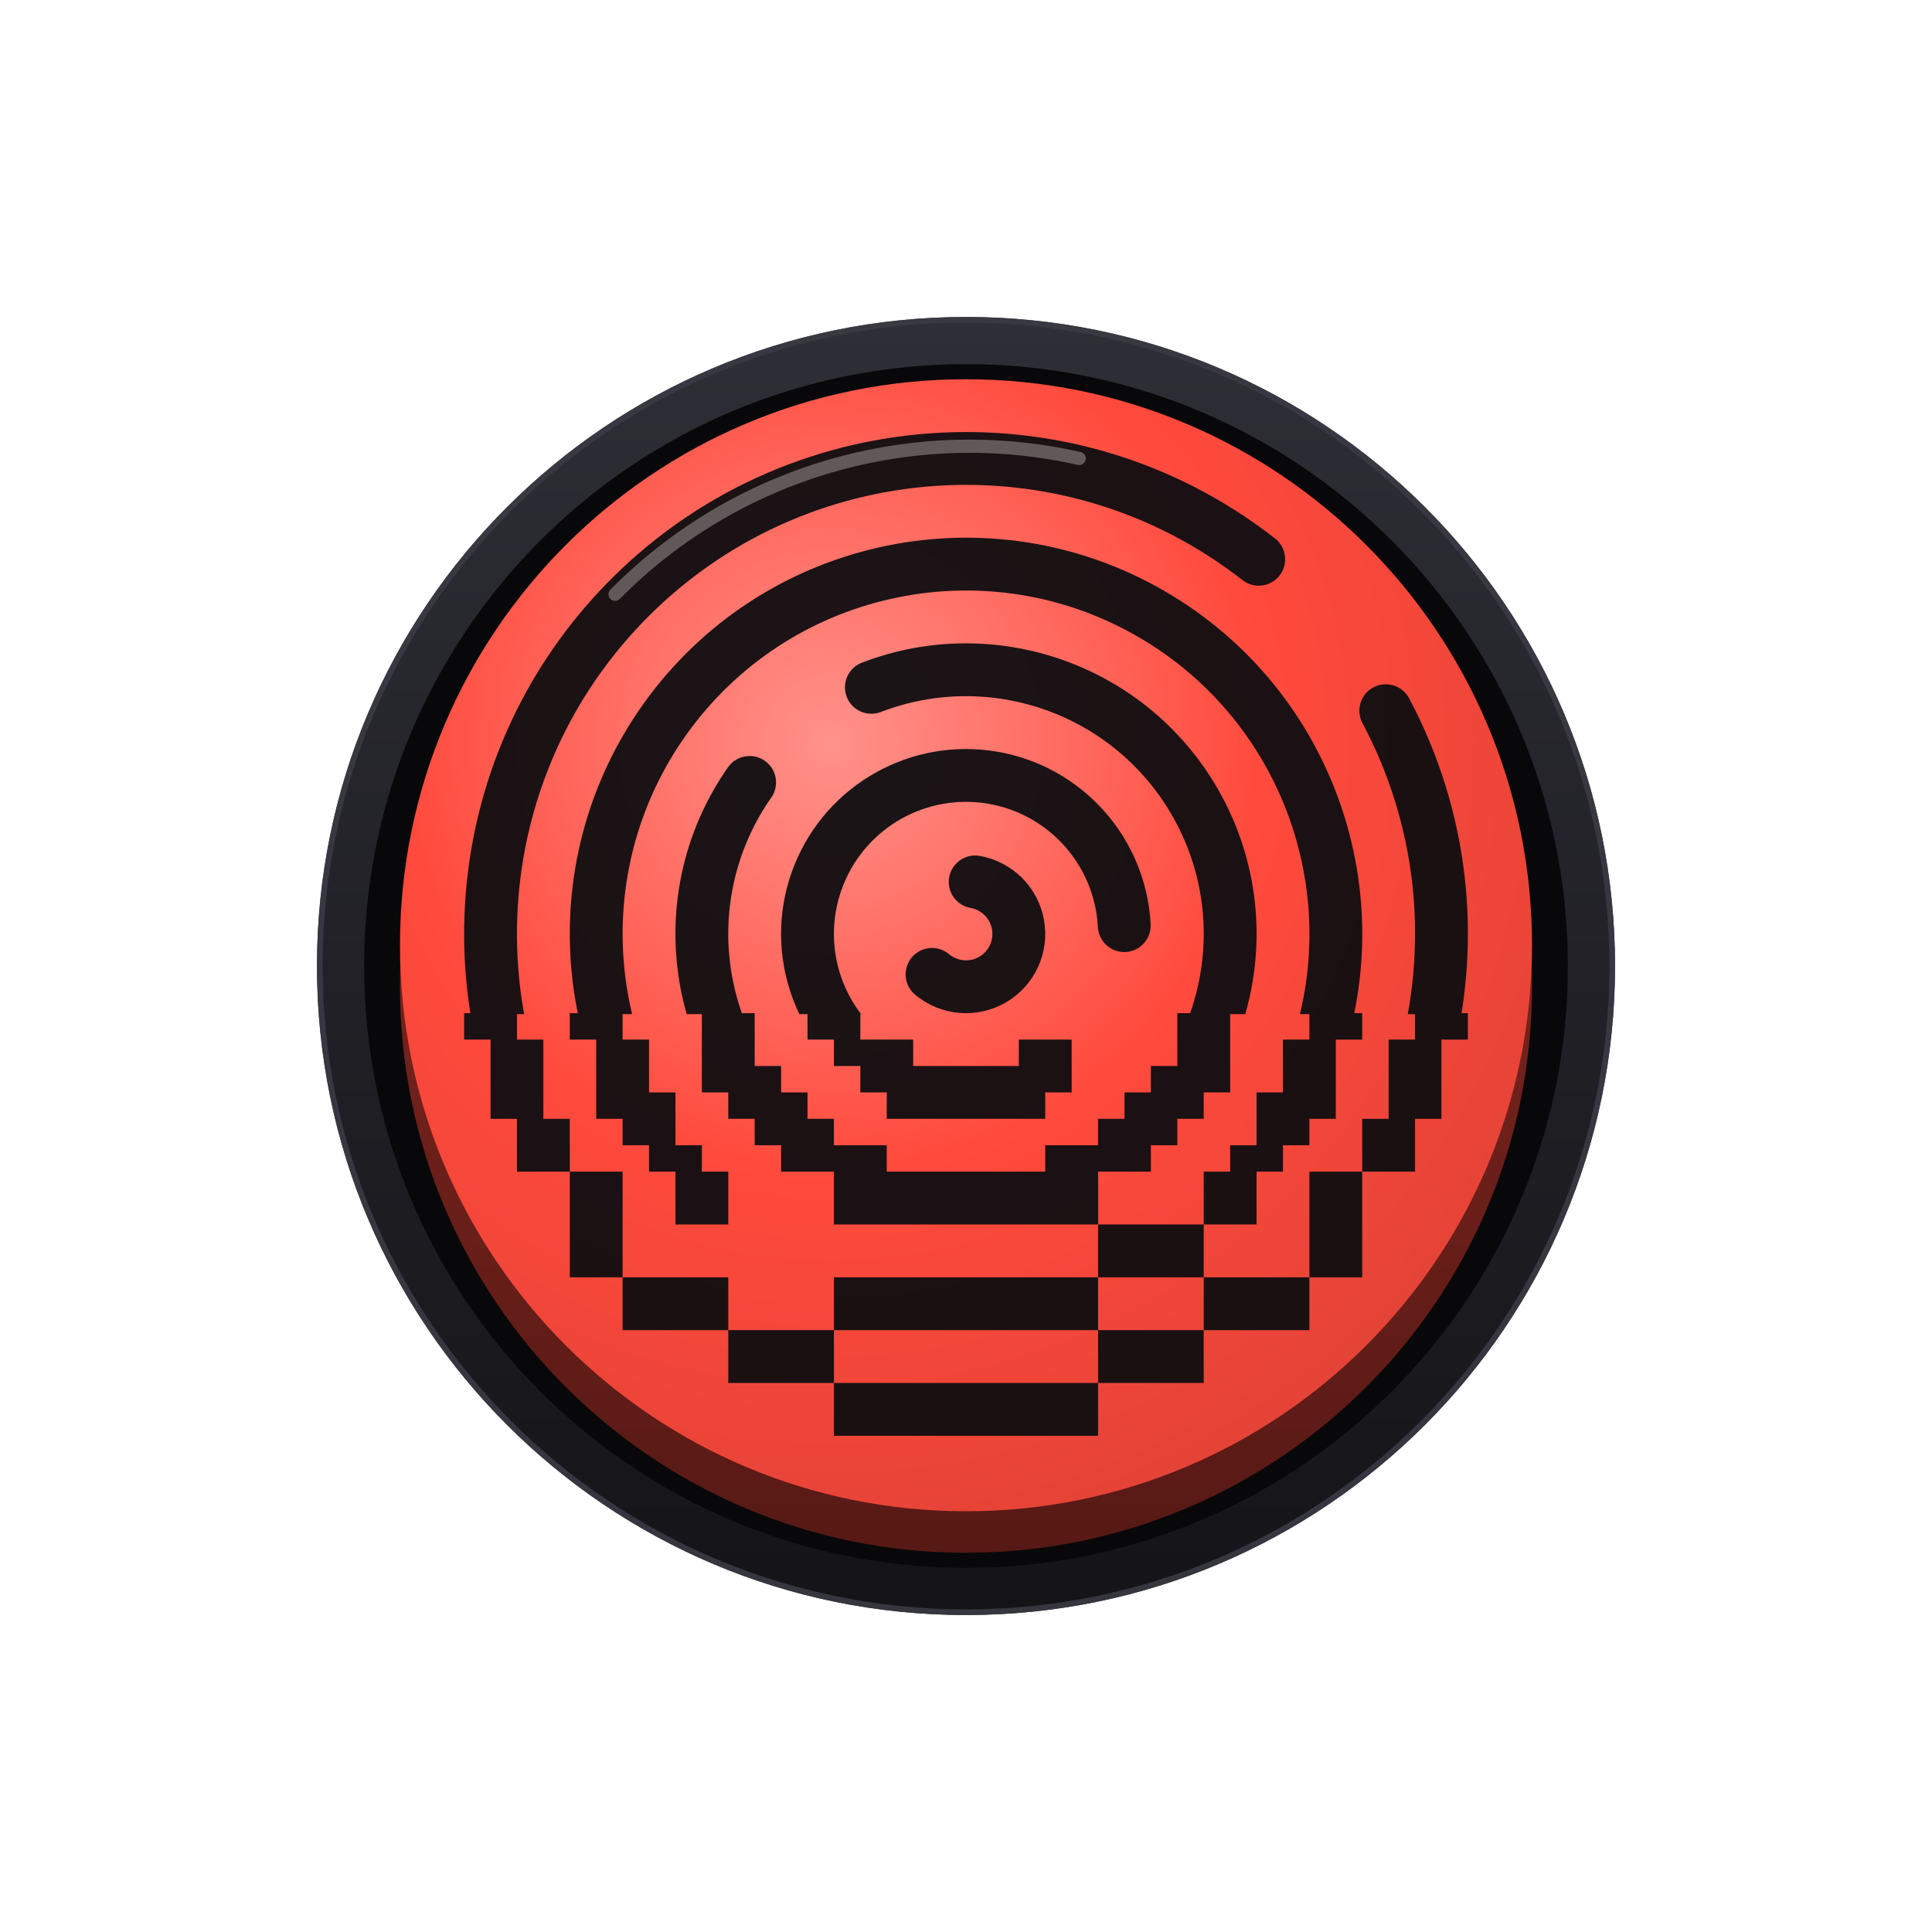
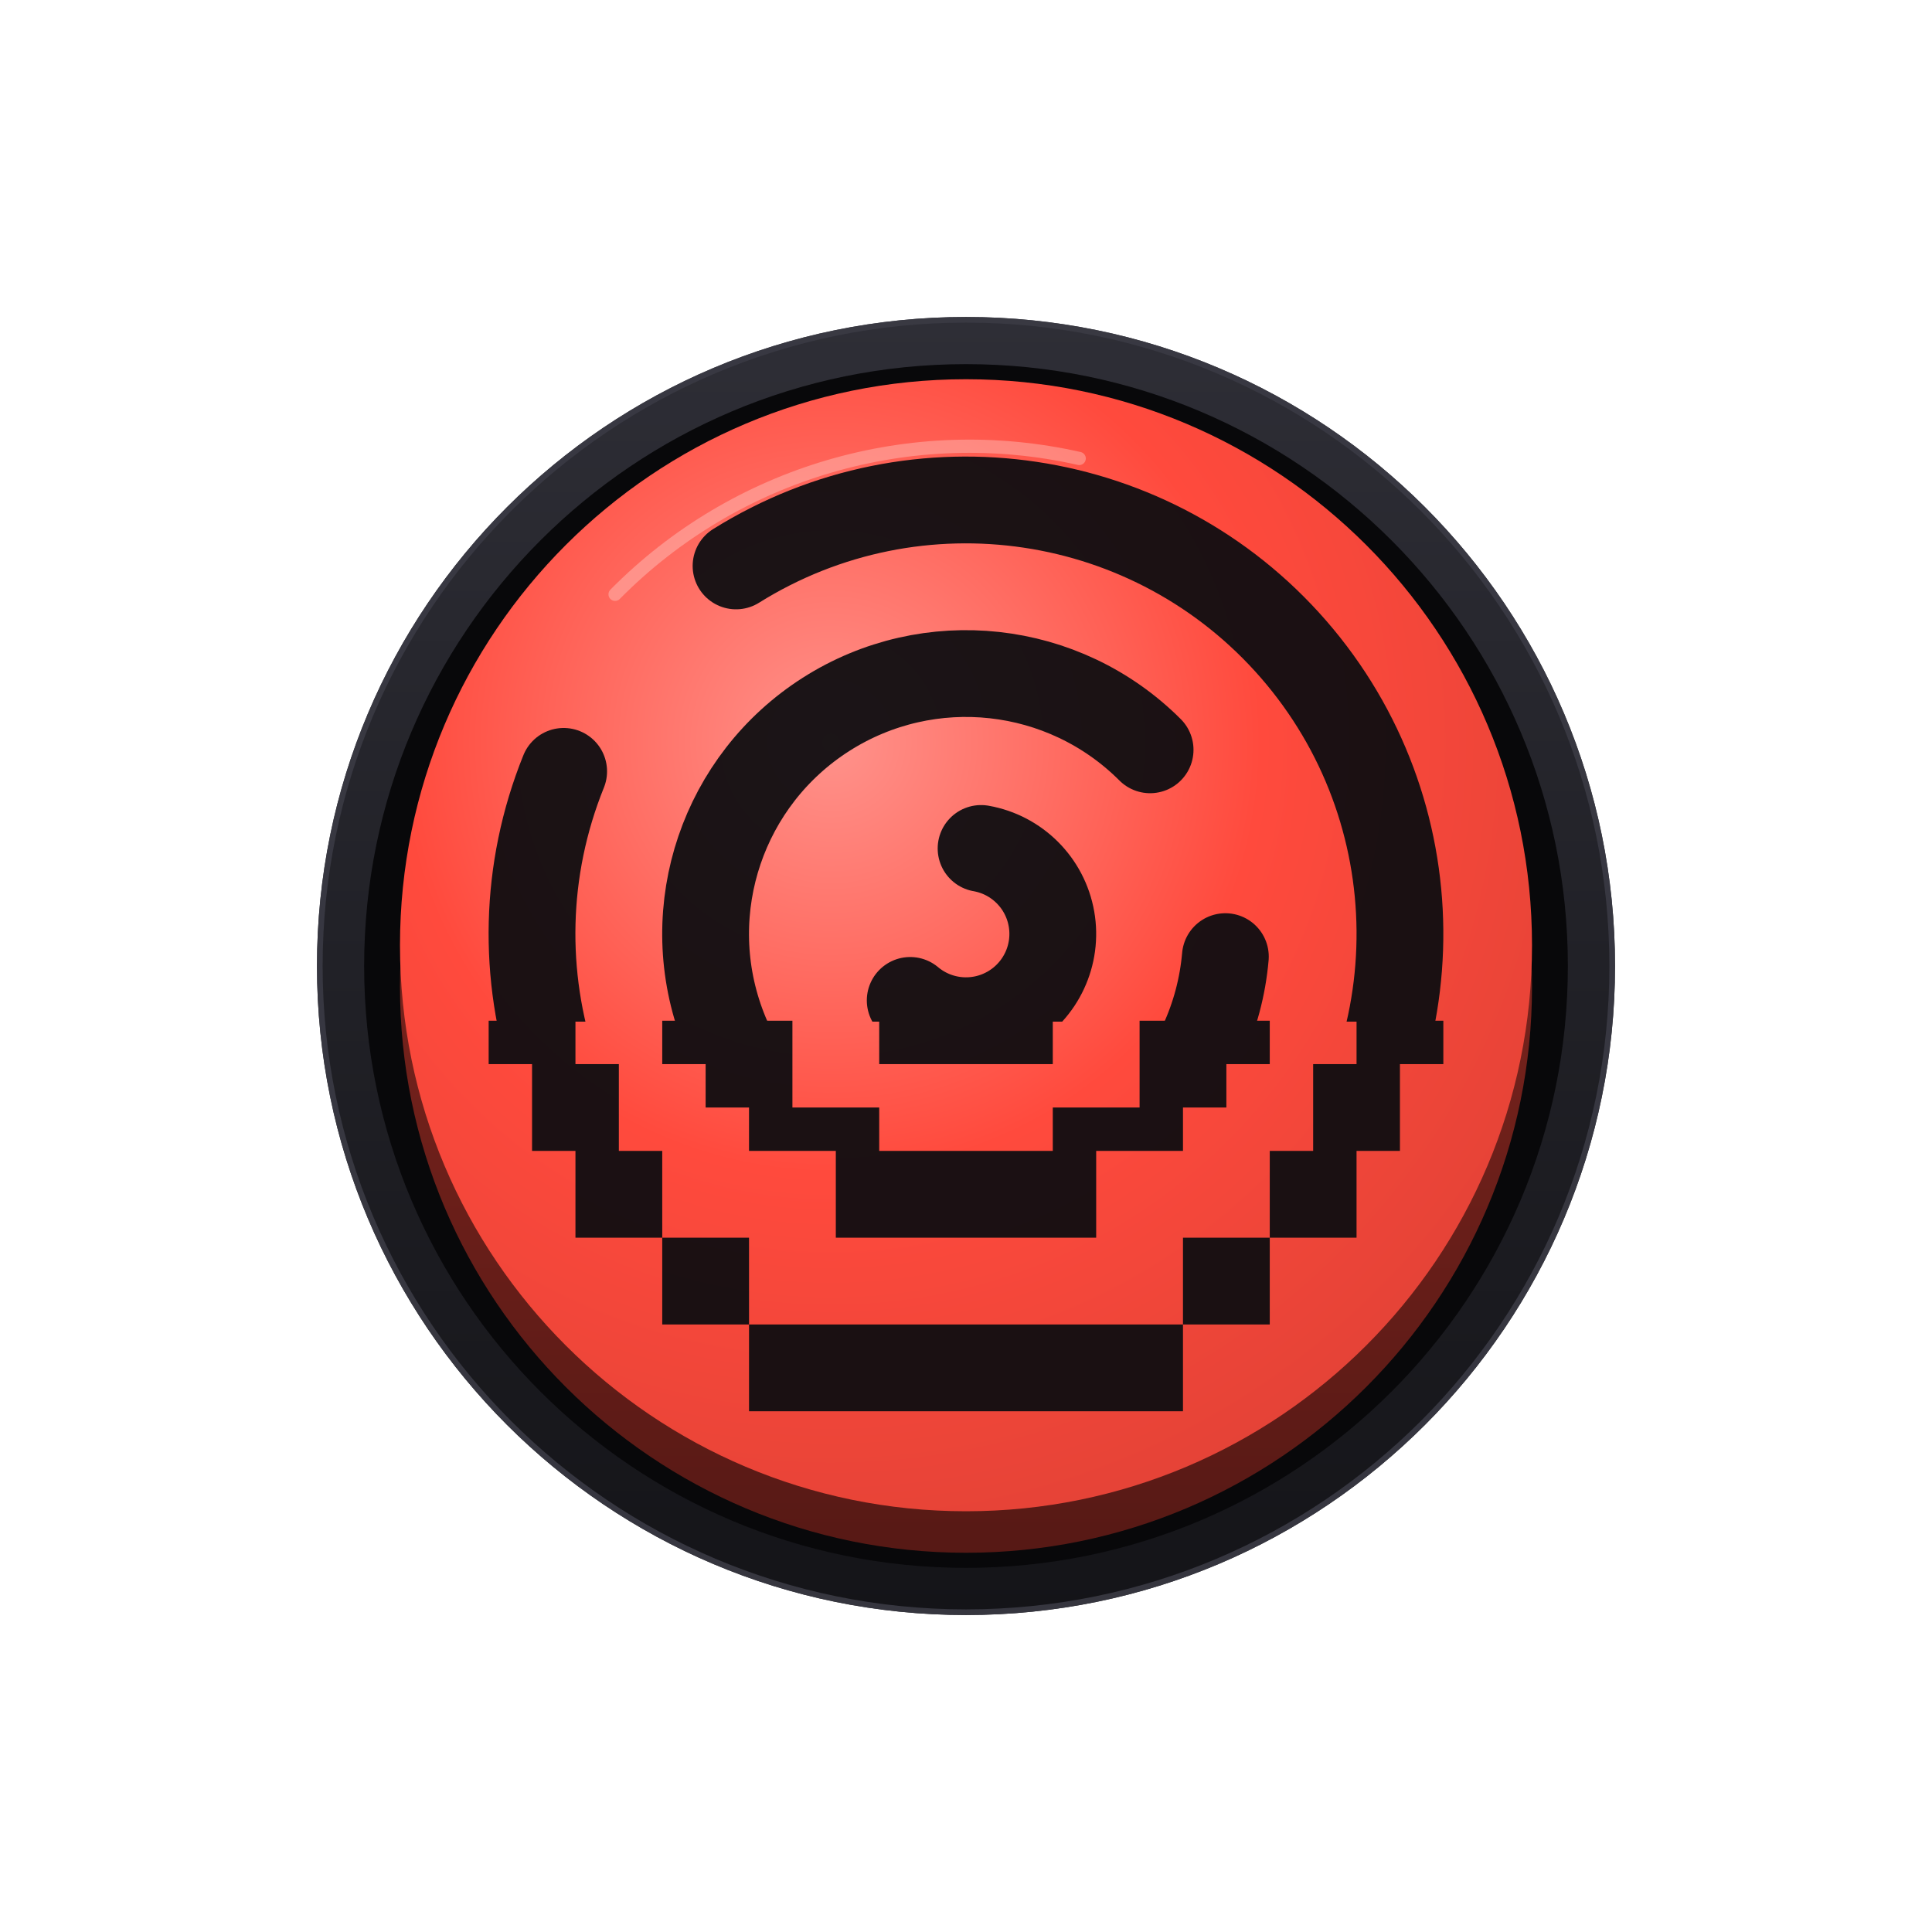
<svg xmlns="http://www.w3.org/2000/svg" width="1024" height="1024" viewBox="0 0 1024 1024">
  <defs>
    <radialGradient id="m-cap" cx="0.38" cy="0.32" r="0.85">
      <stop offset="0" stop-color="#FF928B" />
      <stop offset="0.45" stop-color="#FF4A3D" />
      <stop offset="1" stop-color="#DB4034" />
    </radialGradient>
    <linearGradient id="m-housing" x1="0" y1="0" x2="0" y2="1">
      <stop offset="0" stop-color="#2E2E36" />
      <stop offset="1" stop-color="#141418" />
    </linearGradient>
    <linearGradient id="m-side" x1="0" y1="0" x2="0" y2="1">
      <stop offset="0" stop-color="#942B23" />
      <stop offset="1" stop-color="#571915" />
    </linearGradient>
    <clipPath id="m-clip">
      <circle cx="512" cy="501" r="300" />
    </clipPath>
  </defs>
  <g>
    <circle cx="512" cy="512" r="344" fill="url(#m-housing)" />
    <circle cx="512" cy="512" r="342.5" fill="none" stroke="#3A3A44" stroke-width="3" stroke-opacity="0.9" />
    <circle cx="512" cy="512" r="319" fill="#08080A" />
    <circle cx="512" cy="523" r="300" fill="url(#m-side)" />
    <circle cx="512" cy="501" r="300" fill="url(#m-cap)" />
    <g clip-path="url(#m-clip)" opacity="0.94">
      <defs>
        <clipPath id="m-smooth">
-           <rect x="192" y="175" width="640" height="362.5" />
+           <rect x="192" y="175" width="640" height="366.5" />
        </clipPath>
      </defs>
-       <g clip-path="url(#m-smooth)" fill="none" stroke="#0D0D10" stroke-width="28" stroke-linecap="round">
-         <path d="M516.86 467.43 A28.00 28.00 0 1 1 494.00 516.45" />
-         <path d="M569.29 556.43 A84.00 84.00 0 1 1 595.88 490.60" />
-         <path d="M461.83 364.30 A140.00 140.00 0 1 1 397.32 414.70" />
-         <path d="M375.85 635.99 A196.00 196.00 0 1 1 457.98 683.41" />
-         <path d="M734.50 376.69 A252.00 252.00 0 1 1 667.15 296.42" />
+       <g clip-path="url(#m-smooth)" fill="none" stroke="#0D0D10" stroke-width="46" stroke-linecap="round">
+         <path d="M519.99 449.70 A46.00 46.00 0 1 1 482.43 530.24" />
+         <path d="M649.47 507.03 A138.00 138.00 0 1 1 609.58 397.42" />
+         <path d="M390.12 299.95 A230.00 230.00 0 1 1 298.75 408.84" />
      </g>
-       <path d="M246 537h28v14h-28zM302 537h28v14h-28zM372 537h28v14h-28zM428 537h28v14h-28zM624 537h28v14h-28zM694 537h28v14h-28zM750 537h28v14h-28zM260 551h28v14h-28zM316 551h28v14h-28zM372 551h28v14h-28zM442 551h42v14h-42zM540 551h28v14h-28zM624 551h28v14h-28zM680 551h28v14h-28zM736 551h28v14h-28zM260 565h28v14h-28zM316 565h28v14h-28zM372 565h42v14h-42zM456 565h112v14h-112zM610 565h42v14h-42zM680 565h28v14h-28zM736 565h28v14h-28zM260 579h28v14h-28zM316 579h42v14h-42zM386 579h42v14h-42zM470 579h84v14h-84zM596 579h42v14h-42zM666 579h42v14h-42zM736 579h28v14h-28zM274 593h28v14h-28zM330 593h28v14h-28zM400 593h42v14h-42zM582 593h42v14h-42zM666 593h28v14h-28zM722 593h28v14h-28zM274 607h28v14h-28zM344 607h28v14h-28zM414 607h56v14h-56zM554 607h56v14h-56zM652 607h28v14h-28zM722 607h28v14h-28zM302 621h28v28h-28zM358 621h28v28h-28zM442 621h140v28h-140zM638 621h28v28h-28zM694 621h28v28h-28zM302 649h28v28h-28zM582 649h56v28h-56zM694 649h28v28h-28zM330 677h56v28h-56zM442 677h140v28h-140zM638 677h56v28h-56zM386 705h56v28h-56zM582 705h56v28h-56zM442 733h140v28h-140z" fill="#0D0D10" />
+       <path d="M259 541h46v23h-46zM351 541h69v23h-69zM466 541h92v23h-92zM604 541h69v23h-69zM719 541h46v23h-46zM282 564h46v23h-46zM374 564h46v23h-46zM604 564h46v23h-46zM696 564h46v23h-46zM282 587h46v23h-46zM397 587h69v23h-69zM558 587h69v23h-69zM696 587h46v23h-46zM305 610h46v46h-46zM443 610h138v46h-138zM673 610h46v46h-46zM351 656h46v46h-46zM627 656h46v46h-46zM397 702h230v46h-230z" fill="#0D0D10" />
    </g>
    <path d="M326 315 A264 264 0 0 1 572 243" fill="none" stroke="#FFEDEC" stroke-width="7" stroke-linecap="round" stroke-opacity="0.32" />
  </g>
</svg>
